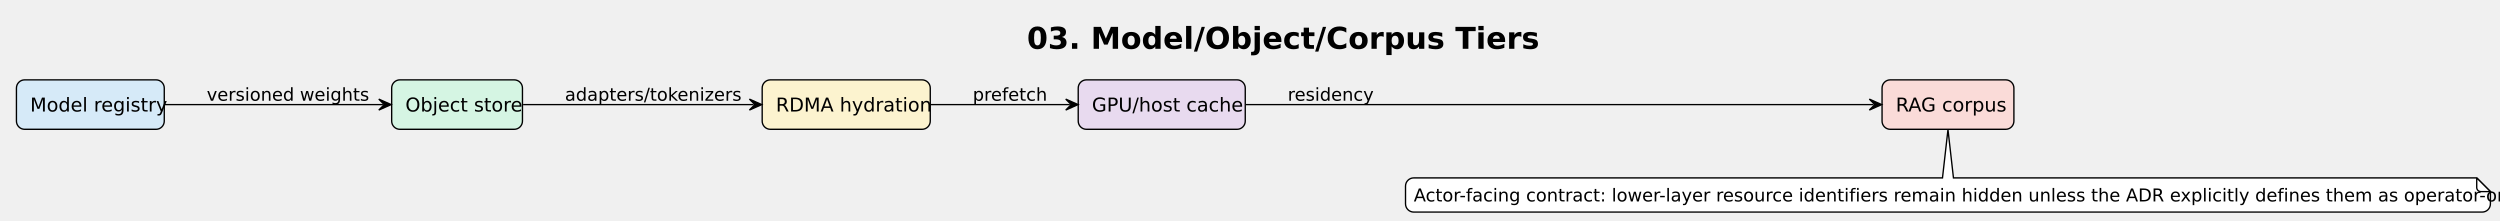
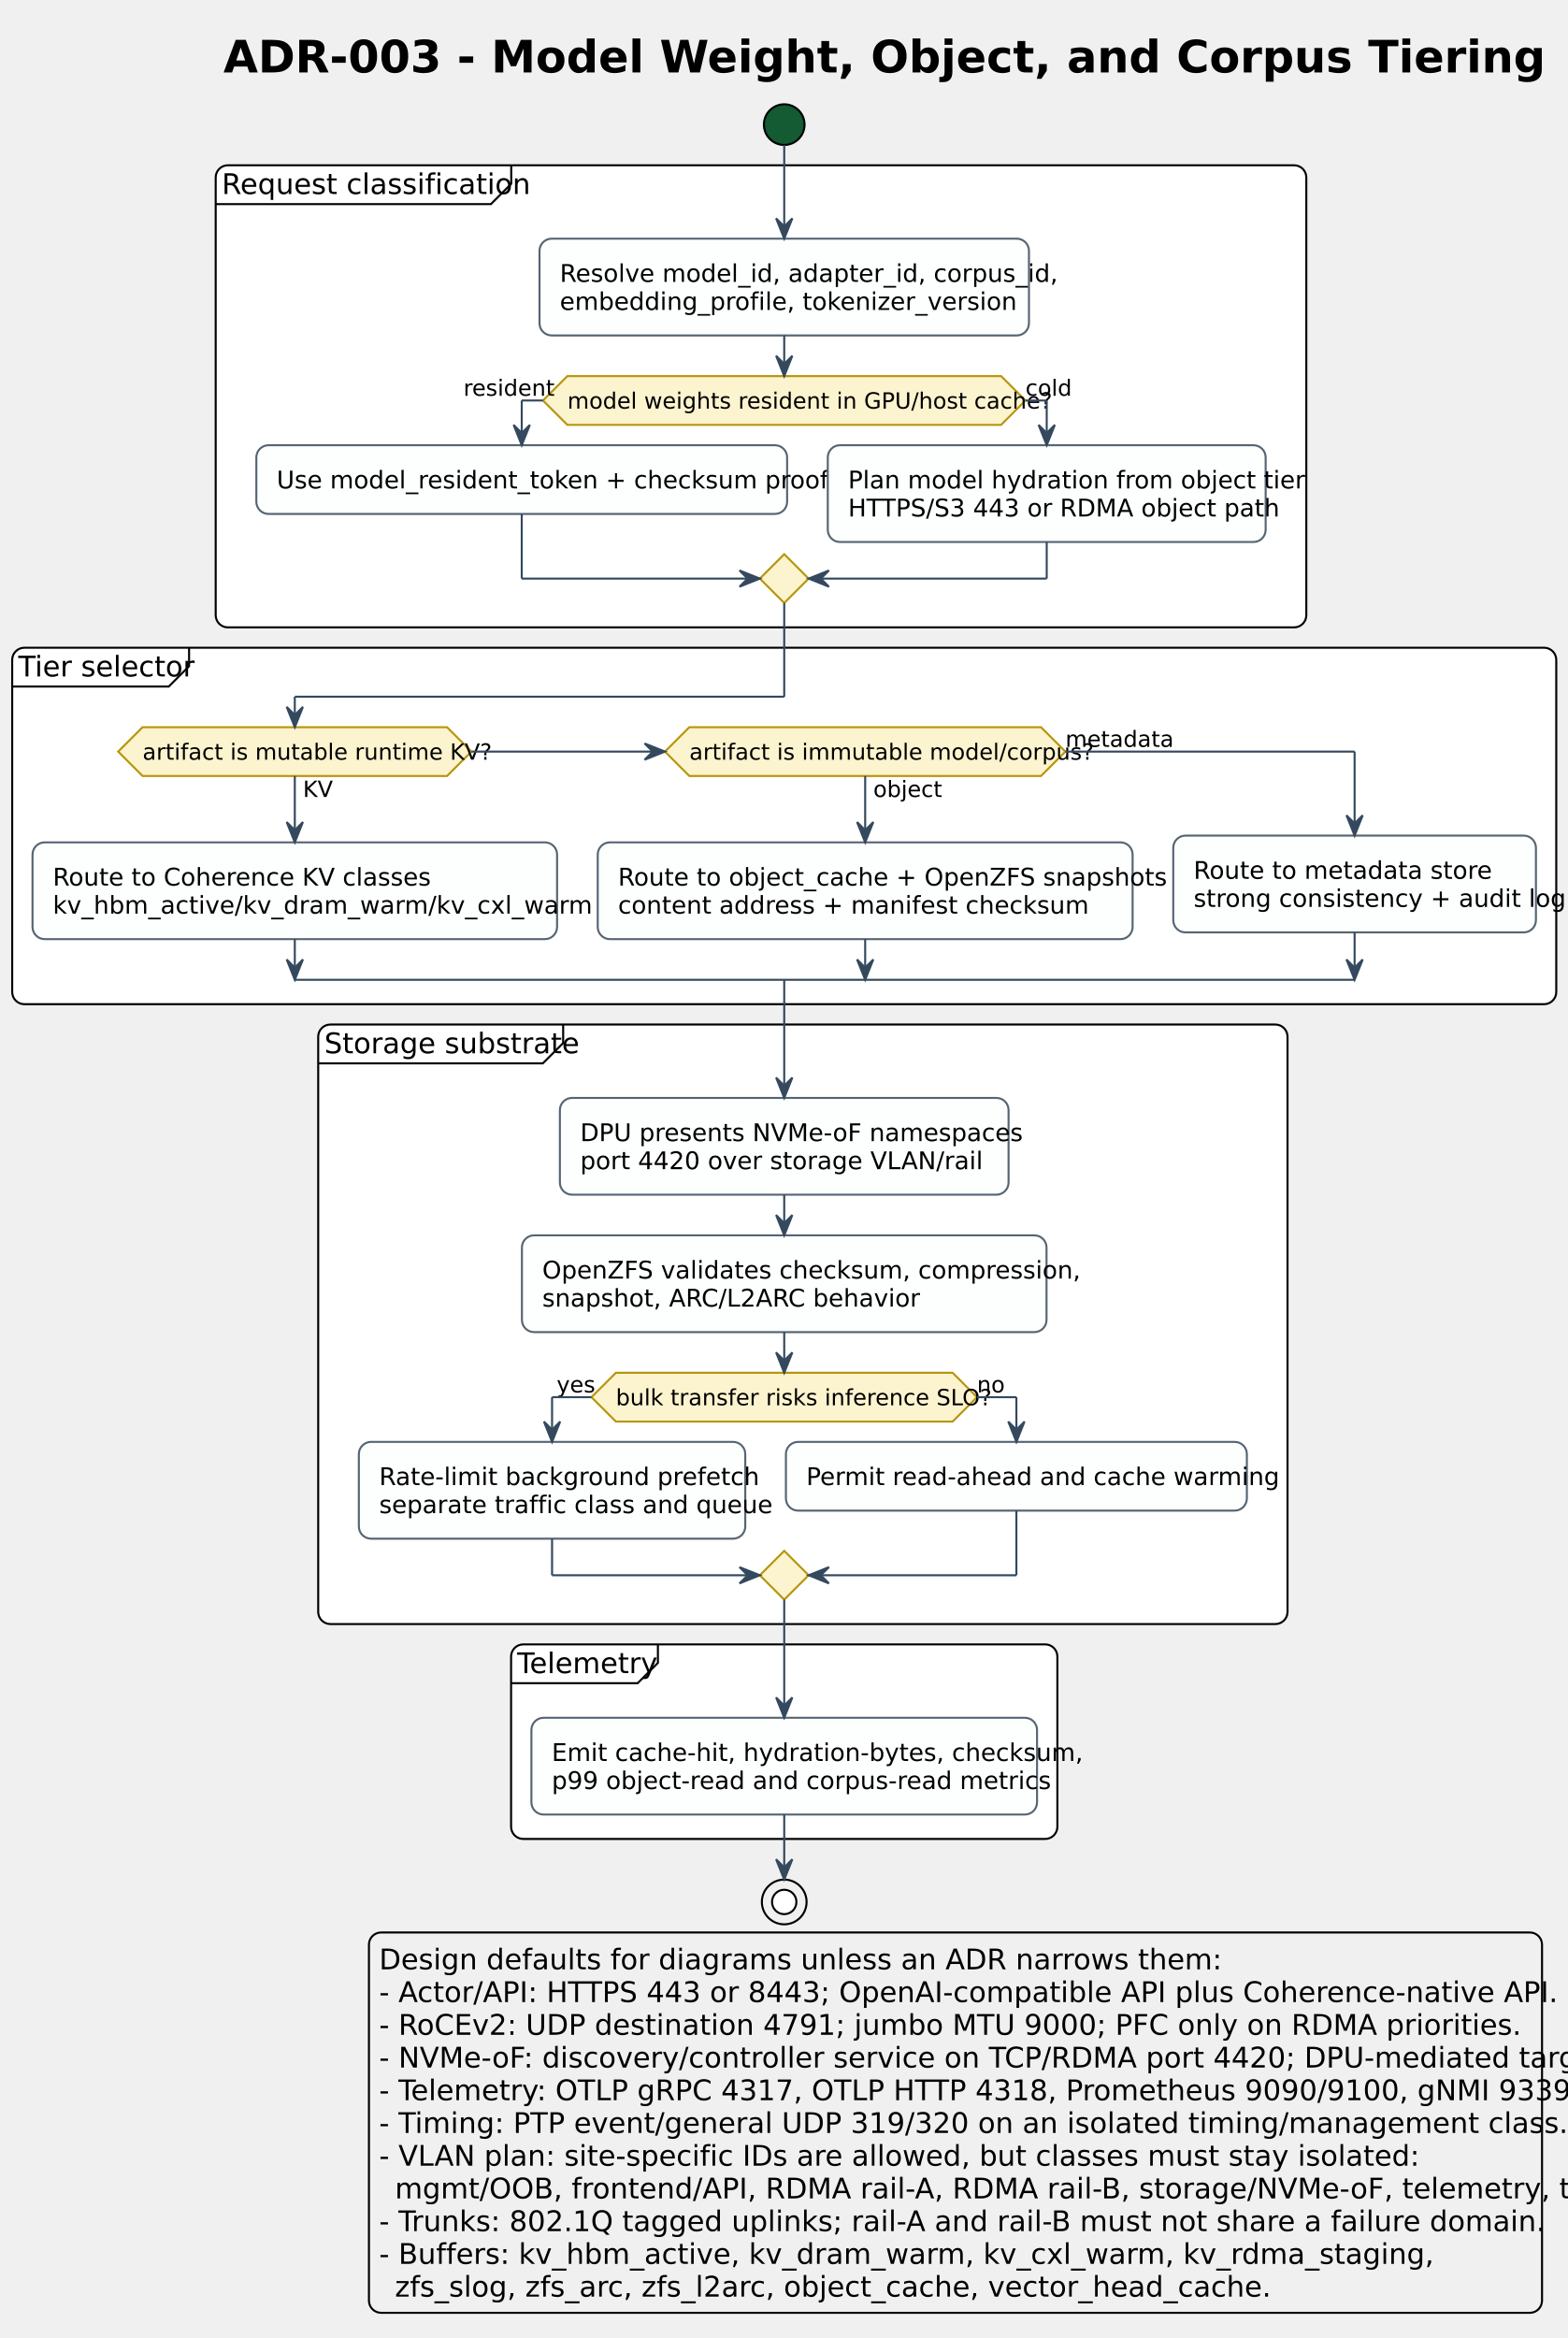
- <svg xmlns="http://www.w3.org/2000/svg" contentStyleType="text/css" data-diagram-type="DESCRIPTION" height="161px" preserveAspectRatio="none" style="width:1825px;height:161px;background:#FFFFFF;" version="1.1" viewBox="0 0 1825 161" width="1825px" zoomAndPan="magnify">
+ <svg xmlns="http://www.w3.org/2000/svg" contentStyleType="text/css" data-diagram-type="ACTIVITY" height="1150px" preserveAspectRatio="none" style="width:771px;height:1150px;background:#FFFFFF;" version="1.1" viewBox="0 0 771 1150" width="771px" zoomAndPan="magnify">
  <defs />
  <g>
-     <g class="title" data-source-line="2">
-       <text fill="#000000" font-family="DejaVu Sans" font-size="22" font-weight="bold" lengthAdjust="spacing" textLength="316.626" x="749.689" y="35.636">03. Model/Object/Corpus Tiers</text>
+     <g class="title" data-source-line="18">
+       <text fill="#000000" font-family="DejaVu Sans" font-size="22" font-weight="bold" lengthAdjust="spacing" textLength="548.808" x="109.918" y="35.636">ADR-003 - Model Weight, Object, and Corpus Tiering</text>
    </g>
-     <g class="entity" data-qualified-name="N1" data-source-line="8" id="ent0002">
-       <rect fill="#D6EAF8" height="36.099" rx="6" ry="6" style="stroke:#000000;stroke-width:1;" width="107.917" x="12" y="58.298" />
-       <text fill="#000000" font-family="DejaVu Sans" font-size="14" lengthAdjust="spacing" textLength="87.917" x="22" y="81.43">Model registry</text>
-     </g>
-     <g class="entity" data-qualified-name="N2" data-source-line="9" id="ent0003">
-       <rect fill="#D5F5E3" height="36.099" rx="6" ry="6" style="stroke:#000000;stroke-width:1;" width="95.476" x="285.92" y="58.298" />
-       <text fill="#000000" font-family="DejaVu Sans" font-size="14" lengthAdjust="spacing" textLength="75.476" x="295.92" y="81.43">Object store</text>
-     </g>
-     <g class="entity" data-qualified-name="N3" data-source-line="10" id="ent0004">
-       <rect fill="#FCF3CF" height="36.099" rx="6" ry="6" style="stroke:#000000;stroke-width:1;" width="122.703" x="556.39" y="58.298" />
-       <text fill="#000000" font-family="DejaVu Sans" font-size="14" lengthAdjust="spacing" textLength="102.703" x="566.39" y="81.43">RDMA hydration</text>
-     </g>
-     <g class="entity" data-qualified-name="N4" data-source-line="11" id="ent0005">
-       <rect fill="#E8DAEF" height="36.099" rx="6" ry="6" style="stroke:#000000;stroke-width:1;" width="121.938" x="787.1" y="58.298" />
-       <text fill="#000000" font-family="DejaVu Sans" font-size="14" lengthAdjust="spacing" textLength="101.938" x="797.1" y="81.43">GPU/host cache</text>
-     </g>
-     <g class="entity" data-qualified-name="N5" data-source-line="12" id="ent0006">
-       <rect fill="#FADBD8" height="36.099" rx="6" ry="6" style="stroke:#000000;stroke-width:1;" width="96.248" x="1373.9" y="58.298" />
-       <text fill="#000000" font-family="DejaVu Sans" font-size="14" lengthAdjust="spacing" textLength="76.248" x="1383.9" y="81.43">RAG corpus</text>
-     </g>
-     <g class="entity" data-qualified-name="GMN11" data-source-line="20" id="ent0012">
-       <path d="M1026.03,135.868 L1026.03,148.817 A6,6 0 0 0 1032.03,154.817 L1812.004,154.817 A6,6 0 0 0 1818.004,148.817 L1818.004,139.868 L1808.004,129.868 L1426.02,129.868 L1422.02,94.598 L1418.02,129.868 L1032.03,129.868 A6,6 0 0 0 1026.03,135.868" fill="#FFFFFF" style="stroke:#000000;stroke-width:1;" />
-       <path d="M1808.004,129.868 L1808.004,136.868 A3,3 0 0 0 1811.004,139.868 L1818.004,139.868 L1808.004,129.868" fill="#FFFFFF" style="stroke:#000000;stroke-width:1;" />
-       <text fill="#000000" font-family="DejaVu Sans" font-size="13" lengthAdjust="spacing" textLength="770.974" x="1032.03" y="147.062">Actor-facing contract: lower-layer resource identifiers remain hidden unless the ADR explicitly defines them as operator-only evidence.</text>
-     </g>
-     <g class="link" data-entity-1="ent0002" data-entity-2="ent0003" data-link-type="dependency" data-source-line="14" id="lnk7">
-       <path d="M120.41,76.348 C168.75,76.348 233.24,76.348 279.52,76.348" fill="none" id="N1-to-N2" style="stroke:#000000;stroke-width:1;" />
-       <polygon fill="#000000" points="285.52,76.348,276.52,72.348,280.52,76.348,276.52,80.348,285.52,76.348" style="stroke:#000000;stroke-width:1;" />
-       <text fill="#000000" font-family="DejaVu Sans" font-size="13" lengthAdjust="spacing" textLength="104.057" x="150.92" y="73.542">versioned weights</text>
-     </g>
-     <g class="link" data-entity-1="ent0003" data-entity-2="ent0004" data-link-type="dependency" data-source-line="15" id="lnk8">
-       <path d="M381.87,76.348 C429.71,76.348 497.9,76.348 550.07,76.348" fill="none" id="N2-to-N3" style="stroke:#000000;stroke-width:1;" />
-       <polygon fill="#000000" points="556.07,76.348,547.07,72.348,551.07,76.348,547.07,80.348,556.07,76.348" style="stroke:#000000;stroke-width:1;" />
-       <text fill="#000000" font-family="DejaVu Sans" font-size="13" lengthAdjust="spacing" textLength="113.452" x="412.39" y="73.542">adapters/tokenizers</text>
-     </g>
-     <g class="link" data-entity-1="ent0004" data-entity-2="ent0005" data-link-type="dependency" data-source-line="16" id="lnk9">
-       <path d="M679.33,76.348 C712.62,76.348 747.78,76.348 780.99,76.348" fill="none" id="N3-to-N4" style="stroke:#000000;stroke-width:1;" />
-       <polygon fill="#000000" points="786.99,76.348,777.99,72.348,781.99,76.348,777.99,80.348,786.99,76.348" style="stroke:#000000;stroke-width:1;" />
-       <text fill="#000000" font-family="DejaVu Sans" font-size="13" lengthAdjust="spacing" textLength="46.973" x="710.1" y="73.542">prefetch</text>
-     </g>
-     <g class="link" data-entity-1="ent0005" data-entity-2="ent0006" data-link-type="dependency" data-source-line="17" id="lnk10">
-       <path d="M909.46,76.348 C1023.89,76.348 1264.09,76.348 1367.62,76.348" fill="none" id="N4-to-N5" style="stroke:#000000;stroke-width:1;" />
-       <polygon fill="#000000" points="1373.62,76.348,1364.62,72.348,1368.62,76.348,1364.62,80.348,1373.62,76.348" style="stroke:#000000;stroke-width:1;" />
-       <text fill="#000000" font-family="DejaVu Sans" font-size="13" lengthAdjust="spacing" textLength="55.637" x="940.03" y="73.542">residency</text>
+     <ellipse cx="385.822" cy="61.298" fill="#145A32" rx="10" ry="10" style="stroke:#000000;stroke-width:1;" />
+     <rect fill="#FFFFFF" height="227.294" rx="6" ry="6" style="stroke:#000000;stroke-width:1;" width="536.559" x="106.117" y="81.298" />
+     <path d="M251.517,81.298 L251.517,90.397 L241.517,100.397 L106.117,100.397" fill="none" style="stroke:#000000;stroke-width:1;" />
+     <text fill="#000000" font-family="DejaVu Sans" font-size="14" lengthAdjust="spacing" textLength="135.399" x="109.117" y="95.43">Request classification</text>
+     <rect fill="#FDFEFE" height="47.598" rx="6" ry="6" style="stroke:#566573;stroke-width:1;" width="240.799" x="265.423" y="117.397" />
+     <text fill="#000000" font-family="DejaVu Sans" font-size="12" lengthAdjust="spacing" textLength="220.799" x="275.423" y="138.652">Resolve model_id, adapter_id, corpus_id,</text>
+     <text fill="#000000" font-family="DejaVu Sans" font-size="12" lengthAdjust="spacing" textLength="199.453" x="275.423" y="152.451">embedding_profile, tokenizer_version</text>
+     <polygon fill="#FCF3CF" points="279.128,184.994,492.516,184.994,504.516,196.994,492.516,208.994,279.128,208.994,267.128,196.994,279.128,184.994" style="stroke:#B7950B;stroke-width:1;" />
+     <text fill="#000000" font-family="DejaVu Sans" font-size="11" lengthAdjust="spacing" textLength="213.388" x="279.128" y="200.988">model weights resident in GPU/host cache?</text>
+     <text fill="#000000" font-family="DejaVu Sans" font-size="11" lengthAdjust="spacing" textLength="39.134" x="227.994" y="194.663">resident</text>
+     <text fill="#000000" font-family="DejaVu Sans" font-size="11" lengthAdjust="spacing" textLength="20.179" x="504.516" y="194.663">cold</text>
+     <rect fill="#FDFEFE" height="33.799" rx="6" ry="6" style="stroke:#566573;stroke-width:1;" width="261.131" x="126.117" y="218.994" />
+     <text fill="#000000" font-family="DejaVu Sans" font-size="12" lengthAdjust="spacing" textLength="241.131" x="136.117" y="240.25">Use model_resident_token + checksum proof</text>
+     <rect fill="#FDFEFE" height="47.598" rx="6" ry="6" style="stroke:#566573;stroke-width:1;" width="215.428" x="407.248" y="218.994" />
+     <text fill="#000000" font-family="DejaVu Sans" font-size="12" lengthAdjust="spacing" textLength="195.428" x="417.248" y="240.25">Plan model hydration from object tier</text>
+     <text fill="#000000" font-family="DejaVu Sans" font-size="12" lengthAdjust="spacing" textLength="195.416" x="417.248" y="254.049">HTTPS/S3 443 or RDMA object path</text>
+     <polygon fill="#FCF3CF" points="385.822,272.592,397.822,284.592,385.822,296.592,373.822,284.592,385.822,272.592" style="stroke:#B7950B;stroke-width:1;" />
+     <rect fill="#FFFFFF" height="175.345" rx="6" ry="6" style="stroke:#000000;stroke-width:1;" width="759.644" x="6" y="318.592" />
+     <path d="M93.02,318.592 L93.02,327.69 L83.02,337.69 L6,337.69" fill="none" style="stroke:#000000;stroke-width:1;" />
+     <text fill="#000000" font-family="DejaVu Sans" font-size="14" lengthAdjust="spacing" textLength="77.02" x="9" y="332.724">Tier selector</text>
+     <polygon fill="#FCF3CF" points="70.144,357.69,219.928,357.69,231.928,369.69,219.928,381.69,70.144,381.69,58.144,369.69,70.144,357.69" style="stroke:#B7950B;stroke-width:1;" />
+     <text fill="#000000" font-family="DejaVu Sans" font-size="11" lengthAdjust="spacing" textLength="14.674" x="149.036" y="392.008">KV</text>
+     <text fill="#000000" font-family="DejaVu Sans" font-size="11" lengthAdjust="spacing" textLength="149.784" x="70.144" y="373.684">artifact is mutable runtime KV?</text>
+     <rect fill="#FDFEFE" height="47.598" rx="6" ry="6" style="stroke:#566573;stroke-width:1;" width="258.072" x="16" y="414.339" />
+     <text fill="#000000" font-family="DejaVu Sans" font-size="12" lengthAdjust="spacing" textLength="170.092" x="26" y="435.595">Route to Coherence KV classes</text>
+     <text fill="#000000" font-family="DejaVu Sans" font-size="12" lengthAdjust="spacing" textLength="238.072" x="26" y="449.394">kv_hbm_active/kv_dram_warm/kv_cxl_warm</text>
+     <polygon fill="#FCF3CF" points="339.139,357.69,512.152,357.69,524.152,369.69,512.152,381.69,339.139,381.69,327.139,369.69,339.139,357.69" style="stroke:#B7950B;stroke-width:1;" />
+     <text fill="#000000" font-family="DejaVu Sans" font-size="11" lengthAdjust="spacing" textLength="29.353" x="429.646" y="392.008">object</text>
+     <text fill="#000000" font-family="DejaVu Sans" font-size="11" lengthAdjust="spacing" textLength="173.014" x="339.139" y="373.684">artifact is immutable model/corpus?</text>
+     <text fill="#000000" font-family="DejaVu Sans" font-size="11" lengthAdjust="spacing" textLength="45.864" x="524.152" y="367.359">metadata</text>
+     <rect fill="#FDFEFE" height="47.598" rx="6" ry="6" style="stroke:#566573;stroke-width:1;" width="263.147" x="294.072" y="414.339" />
+     <text fill="#000000" font-family="DejaVu Sans" font-size="12" lengthAdjust="spacing" textLength="243.147" x="304.072" y="435.595">Route to object_cache + OpenZFS snapshots</text>
+     <text fill="#000000" font-family="DejaVu Sans" font-size="12" lengthAdjust="spacing" textLength="201.768" x="304.072" y="449.394">content address + manifest checksum</text>
+     <rect fill="#FDFEFE" height="47.598" rx="6" ry="6" style="stroke:#566573;stroke-width:1;" width="178.426" x="577.219" y="411.015" />
+     <text fill="#000000" font-family="DejaVu Sans" font-size="12" lengthAdjust="spacing" textLength="128.742" x="587.219" y="432.271">Route to metadata store</text>
+     <text fill="#000000" font-family="DejaVu Sans" font-size="12" lengthAdjust="spacing" textLength="158.426" x="587.219" y="446.07">strong consistency + audit log</text>
+     <rect fill="#FFFFFF" height="294.892" rx="6" ry="6" style="stroke:#000000;stroke-width:1;" width="476.881" x="156.55" y="503.937" />
+     <path d="M277.06,503.937 L277.06,513.036 L267.06,523.036 L156.55,523.036" fill="none" style="stroke:#000000;stroke-width:1;" />
+     <text fill="#000000" font-family="DejaVu Sans" font-size="14" lengthAdjust="spacing" textLength="110.51" x="159.55" y="518.069">Storage substrate</text>
+     <rect fill="#FDFEFE" height="47.598" rx="6" ry="6" style="stroke:#566573;stroke-width:1;" width="220.742" x="275.451" y="540.036" />
+     <text fill="#000000" font-family="DejaVu Sans" font-size="12" lengthAdjust="spacing" textLength="200.742" x="285.451" y="561.292">DPU presents NVMe-oF namespaces</text>
+     <text fill="#000000" font-family="DejaVu Sans" font-size="12" lengthAdjust="spacing" textLength="174.762" x="285.451" y="575.09">port 4420 over storage VLAN/rail</text>
+     <rect fill="#FDFEFE" height="47.598" rx="6" ry="6" style="stroke:#566573;stroke-width:1;" width="258.096" x="256.774" y="607.633" />
+     <text fill="#000000" font-family="DejaVu Sans" font-size="12" lengthAdjust="spacing" textLength="238.096" x="266.774" y="628.889">OpenZFS validates checksum, compression,</text>
+     <text fill="#000000" font-family="DejaVu Sans" font-size="12" lengthAdjust="spacing" textLength="172.09" x="266.774" y="642.688">snapshot, ARC/L2ARC behavior</text>
+     <polygon fill="#FCF3CF" points="302.981,675.231,468.663,675.231,480.663,687.231,468.663,699.231,302.981,699.231,290.981,687.231,302.981,675.231" style="stroke:#B7950B;stroke-width:1;" />
+     <text fill="#000000" font-family="DejaVu Sans" font-size="11" lengthAdjust="spacing" textLength="165.682" x="302.981" y="691.224">bulk transfer risks inference SLO?</text>
+     <text fill="#000000" font-family="DejaVu Sans" font-size="11" lengthAdjust="spacing" textLength="17.118" x="273.863" y="684.9">yes</text>
+     <text fill="#000000" font-family="DejaVu Sans" font-size="11" lengthAdjust="spacing" textLength="12.235" x="480.663" y="684.9">no</text>
+     <rect fill="#FDFEFE" height="47.598" rx="6" ry="6" style="stroke:#566573;stroke-width:1;" width="190.103" x="176.55" y="709.231" />
+     <text fill="#000000" font-family="DejaVu Sans" font-size="12" lengthAdjust="spacing" textLength="163.412" x="186.55" y="730.487">Rate-limit background prefetch</text>
+     <text fill="#000000" font-family="DejaVu Sans" font-size="12" lengthAdjust="spacing" textLength="170.103" x="186.55" y="744.286">separate traffic class and queue</text>
+     <rect fill="#FDFEFE" height="33.799" rx="6" ry="6" style="stroke:#566573;stroke-width:1;" width="226.777" x="386.654" y="709.231" />
+     <text fill="#000000" font-family="DejaVu Sans" font-size="12" lengthAdjust="spacing" textLength="206.777" x="396.654" y="730.487">Permit read-ahead and cache warming</text>
+     <polygon fill="#FCF3CF" points="385.822,762.829,397.822,774.829,385.822,786.829,373.822,774.829,385.822,762.829" style="stroke:#B7950B;stroke-width:1;" />
+     <rect fill="#FFFFFF" height="95.696" rx="6" ry="6" style="stroke:#000000;stroke-width:1;" width="268.756" x="251.444" y="808.829" />
+     <path d="M323.679,808.829 L323.679,817.927 L313.679,827.927 L251.444,827.927" fill="none" style="stroke:#000000;stroke-width:1;" />
+     <text fill="#000000" font-family="DejaVu Sans" font-size="14" lengthAdjust="spacing" textLength="62.234" x="254.444" y="822.96">Telemetry</text>
+     <rect fill="#FDFEFE" height="47.598" rx="6" ry="6" style="stroke:#566573;stroke-width:1;" width="248.756" x="261.444" y="844.927" />
+     <text fill="#000000" font-family="DejaVu Sans" font-size="12" lengthAdjust="spacing" textLength="228.756" x="271.444" y="866.183">Emit cache-hit, hydration-bytes, checksum,</text>
+     <text fill="#000000" font-family="DejaVu Sans" font-size="12" lengthAdjust="spacing" textLength="216.111" x="271.444" y="879.982">p99 object-read and corpus-read metrics</text>
+     <ellipse cx="385.822" cy="935.525" fill="none" rx="11" ry="11" style="stroke:#000000;stroke-width:1;" />
+     <ellipse cx="385.822" cy="935.525" fill="#FFFFFF" rx="6" ry="6" style="stroke:#000000;stroke-width:1;" />
+     <line style="stroke:#34495E;stroke-width:1;" x1="267.128" x2="256.683" y1="196.994" y2="196.994" />
+     <line style="stroke:#34495E;stroke-width:1;" x1="256.683" x2="256.683" y1="196.994" y2="218.994" />
+     <polygon fill="#34495E" points="252.683,208.994,256.683,218.994,260.683,208.994,256.683,212.994" style="stroke:#34495E;stroke-width:1;" />
+     <line style="stroke:#34495E;stroke-width:1;" x1="504.516" x2="514.962" y1="196.994" y2="196.994" />
+     <line style="stroke:#34495E;stroke-width:1;" x1="514.962" x2="514.962" y1="196.994" y2="218.994" />
+     <polygon fill="#34495E" points="510.962,208.994,514.962,218.994,518.962,208.994,514.962,212.994" style="stroke:#34495E;stroke-width:1;" />
+     <line style="stroke:#34495E;stroke-width:1;" x1="256.683" x2="256.683" y1="252.793" y2="284.592" />
+     <line style="stroke:#34495E;stroke-width:1;" x1="256.683" x2="373.822" y1="284.592" y2="284.592" />
+     <polygon fill="#34495E" points="363.822,280.592,373.822,284.592,363.822,288.592,367.822,284.592" style="stroke:#34495E;stroke-width:1;" />
+     <line style="stroke:#34495E;stroke-width:1;" x1="514.962" x2="514.962" y1="266.592" y2="284.592" />
+     <line style="stroke:#34495E;stroke-width:1;" x1="514.962" x2="397.822" y1="284.592" y2="284.592" />
+     <polygon fill="#34495E" points="407.822,280.592,397.822,284.592,407.822,288.592,403.822,284.592" style="stroke:#34495E;stroke-width:1;" />
+     <line style="stroke:#34495E;stroke-width:1;" x1="385.822" x2="385.822" y1="164.994" y2="184.994" />
+     <polygon fill="#34495E" points="381.822,174.994,385.822,184.994,389.822,174.994,385.822,178.994" style="stroke:#34495E;stroke-width:1;" />
+     <line style="stroke:#34495E;stroke-width:1;" x1="385.822" x2="385.822" y1="71.298" y2="117.397" />
+     <polygon fill="#34495E" points="381.822,107.397,385.822,117.397,389.822,107.397,385.822,111.397" style="stroke:#34495E;stroke-width:1;" />
+     <line style="stroke:#34495E;stroke-width:1;" x1="145.036" x2="145.036" y1="381.69" y2="414.339" />
+     <polygon fill="#34495E" points="141.036,404.339,145.036,414.339,149.036,404.339,145.036,408.339" style="stroke:#34495E;stroke-width:1;" />
+     <line style="stroke:#34495E;stroke-width:1;" x1="145.036" x2="145.036" y1="461.937" y2="481.937" />
+     <polygon fill="#34495E" points="141.036,471.937,145.036,481.937,149.036,471.937,145.036,475.937" style="stroke:#34495E;stroke-width:1;" />
+     <line style="stroke:#34495E;stroke-width:1;" x1="425.646" x2="425.646" y1="381.69" y2="414.339" />
+     <polygon fill="#34495E" points="421.646,404.339,425.646,414.339,429.646,404.339,425.646,408.339" style="stroke:#34495E;stroke-width:1;" />
+     <line style="stroke:#34495E;stroke-width:1;" x1="425.646" x2="425.646" y1="461.937" y2="481.937" />
+     <polygon fill="#34495E" points="421.646,471.937,425.646,481.937,429.646,471.937,425.646,475.937" style="stroke:#34495E;stroke-width:1;" />
+     <line style="stroke:#34495E;stroke-width:1;" x1="231.928" x2="327.139" y1="369.69" y2="369.69" />
+     <polygon fill="#34495E" points="317.139,365.69,327.139,369.69,317.139,373.69,321.139,369.69" style="stroke:#34495E;stroke-width:1;" />
+     <line style="stroke:#34495E;stroke-width:1;" x1="385.822" x2="385.822" y1="296.592" y2="342.69" />
+     <line style="stroke:#34495E;stroke-width:1;" x1="385.822" x2="145.036" y1="342.69" y2="342.69" />
+     <line style="stroke:#34495E;stroke-width:1;" x1="145.036" x2="145.036" y1="342.69" y2="357.69" />
+     <polygon fill="#34495E" points="141.036,347.69,145.036,357.69,149.036,347.69,145.036,351.69" style="stroke:#34495E;stroke-width:1;" />
+     <line style="stroke:#34495E;stroke-width:1;" x1="524.152" x2="666.432" y1="369.69" y2="369.69" />
+     <line style="stroke:#34495E;stroke-width:1;" x1="666.432" x2="666.432" y1="369.69" y2="411.015" />
+     <polygon fill="#34495E" points="662.432,401.015,666.432,411.015,670.432,401.015,666.432,405.015" style="stroke:#34495E;stroke-width:1;" />
+     <line style="stroke:#34495E;stroke-width:1;" x1="666.432" x2="666.432" y1="458.613" y2="481.937" />
+     <polygon fill="#34495E" points="662.432,471.937,666.432,481.937,670.432,471.937,666.432,475.937" style="stroke:#34495E;stroke-width:1;" />
+     <line style="stroke:#34495E;stroke-width:1;" x1="145.036" x2="666.432" y1="481.937" y2="481.937" />
+     <line style="stroke:#34495E;stroke-width:1;" x1="385.822" x2="385.822" y1="587.633" y2="607.633" />
+     <polygon fill="#34495E" points="381.822,597.633,385.822,607.633,389.822,597.633,385.822,601.633" style="stroke:#34495E;stroke-width:1;" />
+     <line style="stroke:#34495E;stroke-width:1;" x1="290.981" x2="271.602" y1="687.231" y2="687.231" />
+     <line style="stroke:#34495E;stroke-width:1;" x1="271.602" x2="271.602" y1="687.231" y2="709.231" />
+     <polygon fill="#34495E" points="267.602,699.231,271.602,709.231,275.602,699.231,271.602,703.231" style="stroke:#34495E;stroke-width:1;" />
+     <line style="stroke:#34495E;stroke-width:1;" x1="480.663" x2="500.043" y1="687.231" y2="687.231" />
+     <line style="stroke:#34495E;stroke-width:1;" x1="500.043" x2="500.043" y1="687.231" y2="709.231" />
+     <polygon fill="#34495E" points="496.043,699.231,500.043,709.231,504.043,699.231,500.043,703.231" style="stroke:#34495E;stroke-width:1;" />
+     <line style="stroke:#34495E;stroke-width:1;" x1="271.602" x2="271.602" y1="756.829" y2="774.829" />
+     <line style="stroke:#34495E;stroke-width:1;" x1="271.602" x2="373.822" y1="774.829" y2="774.829" />
+     <polygon fill="#34495E" points="363.822,770.829,373.822,774.829,363.822,778.829,367.822,774.829" style="stroke:#34495E;stroke-width:1;" />
+     <line style="stroke:#34495E;stroke-width:1;" x1="500.043" x2="500.043" y1="743.03" y2="774.829" />
+     <line style="stroke:#34495E;stroke-width:1;" x1="500.043" x2="397.822" y1="774.829" y2="774.829" />
+     <polygon fill="#34495E" points="407.822,770.829,397.822,774.829,407.822,778.829,403.822,774.829" style="stroke:#34495E;stroke-width:1;" />
+     <line style="stroke:#34495E;stroke-width:1;" x1="385.822" x2="385.822" y1="655.231" y2="675.231" />
+     <polygon fill="#34495E" points="381.822,665.231,385.822,675.231,389.822,665.231,385.822,669.231" style="stroke:#34495E;stroke-width:1;" />
+     <line style="stroke:#34495E;stroke-width:1;" x1="385.822" x2="385.822" y1="481.937" y2="540.036" />
+     <polygon fill="#34495E" points="381.822,530.036,385.822,540.036,389.822,530.036,385.822,534.036" style="stroke:#34495E;stroke-width:1;" />
+     <line style="stroke:#34495E;stroke-width:1;" x1="385.822" x2="385.822" y1="786.829" y2="844.927" />
+     <polygon fill="#34495E" points="381.822,834.927,385.822,844.927,389.822,834.927,385.822,838.927" style="stroke:#34495E;stroke-width:1;" />
+     <line style="stroke:#34495E;stroke-width:1;" x1="385.822" x2="385.822" y1="892.525" y2="924.525" />
+     <polygon fill="#34495E" points="381.822,914.525,385.822,924.525,389.822,914.525,385.822,918.525" style="stroke:#34495E;stroke-width:1;" />
+     <g class="legend" data-source-line="20">
+       <rect fill="none" height="187.085" rx="6" ry="6" style="stroke:#000000;stroke-width:1;" width="577.137" x="181.508" y="950.525" />
+       <text fill="#000000" font-family="DejaVu Sans" font-size="14" lengthAdjust="spacing" textLength="368.054" x="186.508" y="968.657">Design defaults for diagrams unless an ADR narrows them:</text>
+       <text fill="#000000" font-family="DejaVu Sans" font-size="14" lengthAdjust="spacing" textLength="528.363" x="186.508" y="984.755">- Actor/API: HTTPS 443 or 8443; OpenAI-compatible API plus Coherence-native API.</text>
+       <text fill="#000000" font-family="DejaVu Sans" font-size="14" lengthAdjust="spacing" textLength="510.426" x="186.508" y="1000.854">- RoCEv2: UDP destination 4791; jumbo MTU 9000; PFC only on RDMA priorities.</text>
+       <text fill="#000000" font-family="DejaVu Sans" font-size="14" lengthAdjust="spacing" textLength="554.743" x="186.508" y="1016.953">- NVMe-oF: discovery/controller service on TCP/RDMA port 4420; DPU-mediated targets.</text>
+       <text fill="#000000" font-family="DejaVu Sans" font-size="14" lengthAdjust="spacing" textLength="544.701" x="186.508" y="1033.051">- Telemetry: OTLP gRPC 4317, OTLP HTTP 4318, Prometheus 9090/9100, gNMI 9339.</text>
+       <text fill="#000000" font-family="DejaVu Sans" font-size="14" lengthAdjust="spacing" textLength="519.825" x="186.508" y="1049.15">- Timing: PTP event/general UDP 319/320 on an isolated timing/management class.</text>
+       <text fill="#000000" font-family="DejaVu Sans" font-size="14" lengthAdjust="spacing" textLength="454.412" x="186.508" y="1065.248">- VLAN plan: site-specific IDs are allowed, but classes must stay isolated:</text>
+       <text fill="#000000" font-family="DejaVu Sans" font-size="14" lengthAdjust="spacing" textLength="559.357" x="194.287" y="1081.347">mgmt/OOB, frontend/API, RDMA rail-A, RDMA rail-B, storage/NVMe-oF, telemetry, timing.</text>
+       <text fill="#000000" font-family="DejaVu Sans" font-size="14" lengthAdjust="spacing" textLength="507.356" x="186.508" y="1097.446">- Trunks: 802.1Q tagged uplinks; rail-A and rail-B must not share a failure domain.</text>
+       <text fill="#000000" font-family="DejaVu Sans" font-size="14" lengthAdjust="spacing" textLength="464.495" x="186.508" y="1113.544">- Buffers: kv_hbm_active, kv_dram_warm, kv_cxl_warm, kv_rdma_staging,</text>
+       <text fill="#000000" font-family="DejaVu Sans" font-size="14" lengthAdjust="spacing" textLength="392.212" x="194.287" y="1129.643">zfs_slog, zfs_arc, zfs_l2arc, object_cache, vector_head_cache.</text>
    </g>
  </g>
</svg>
